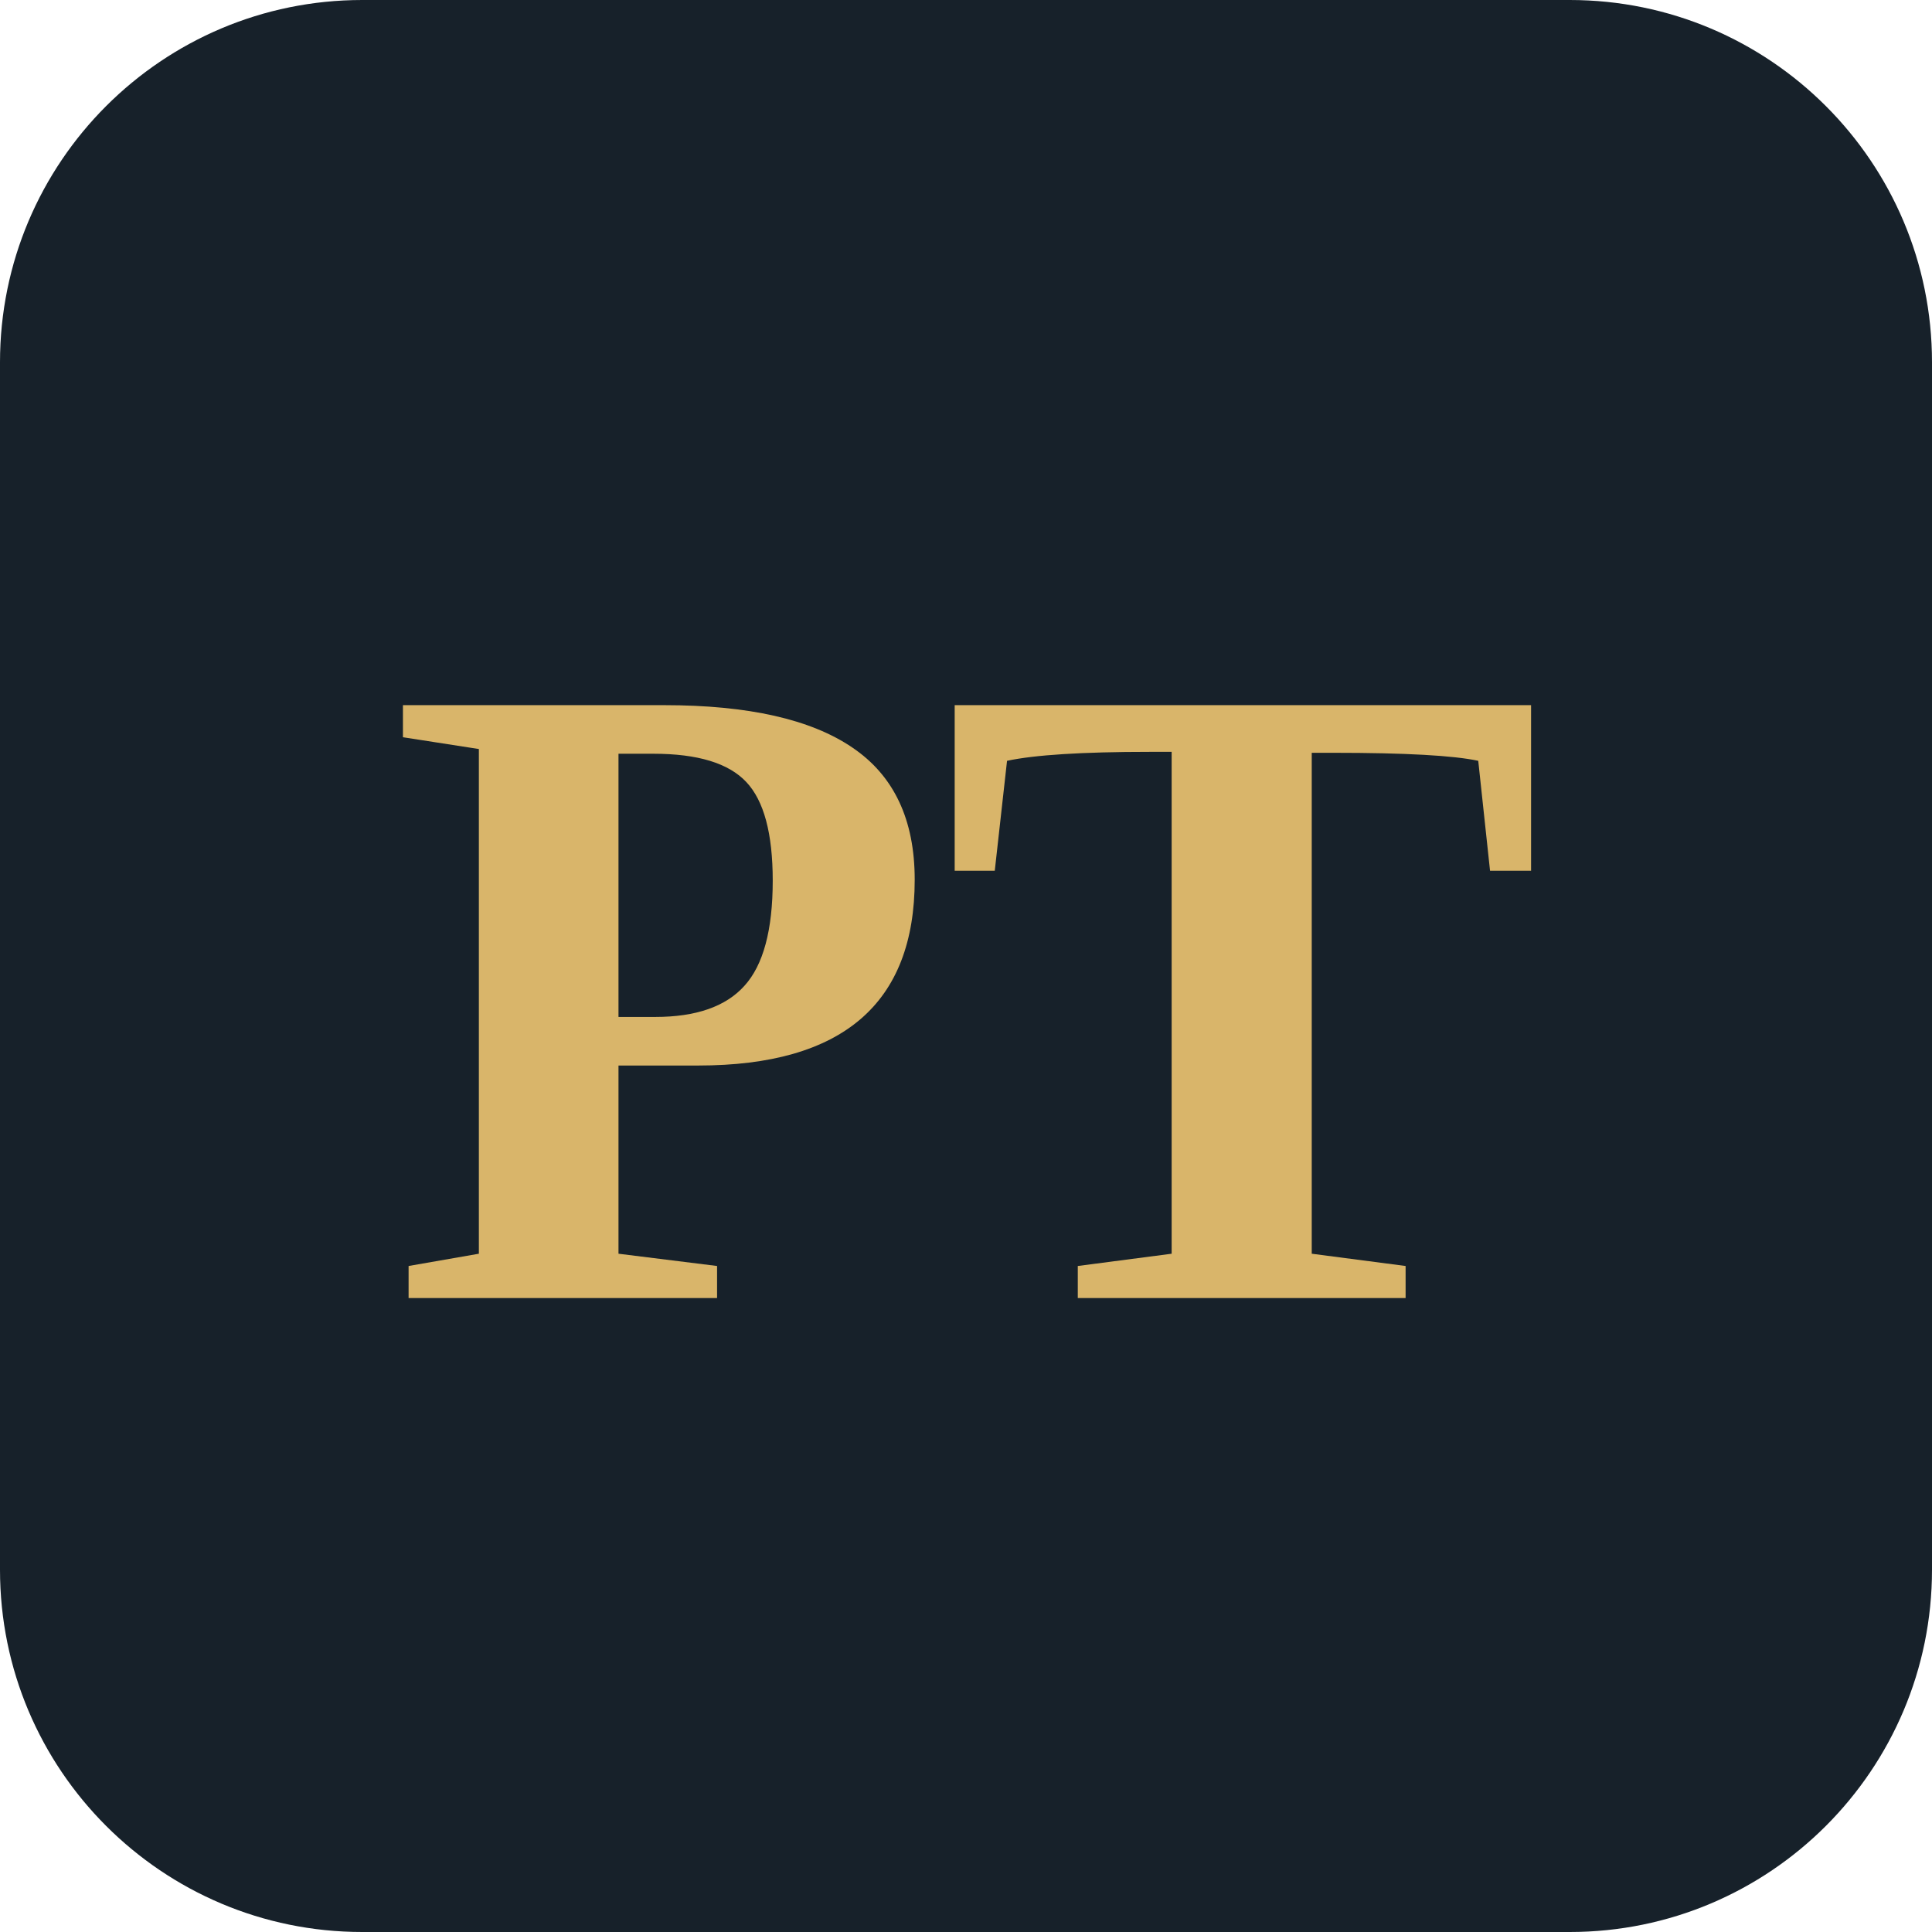
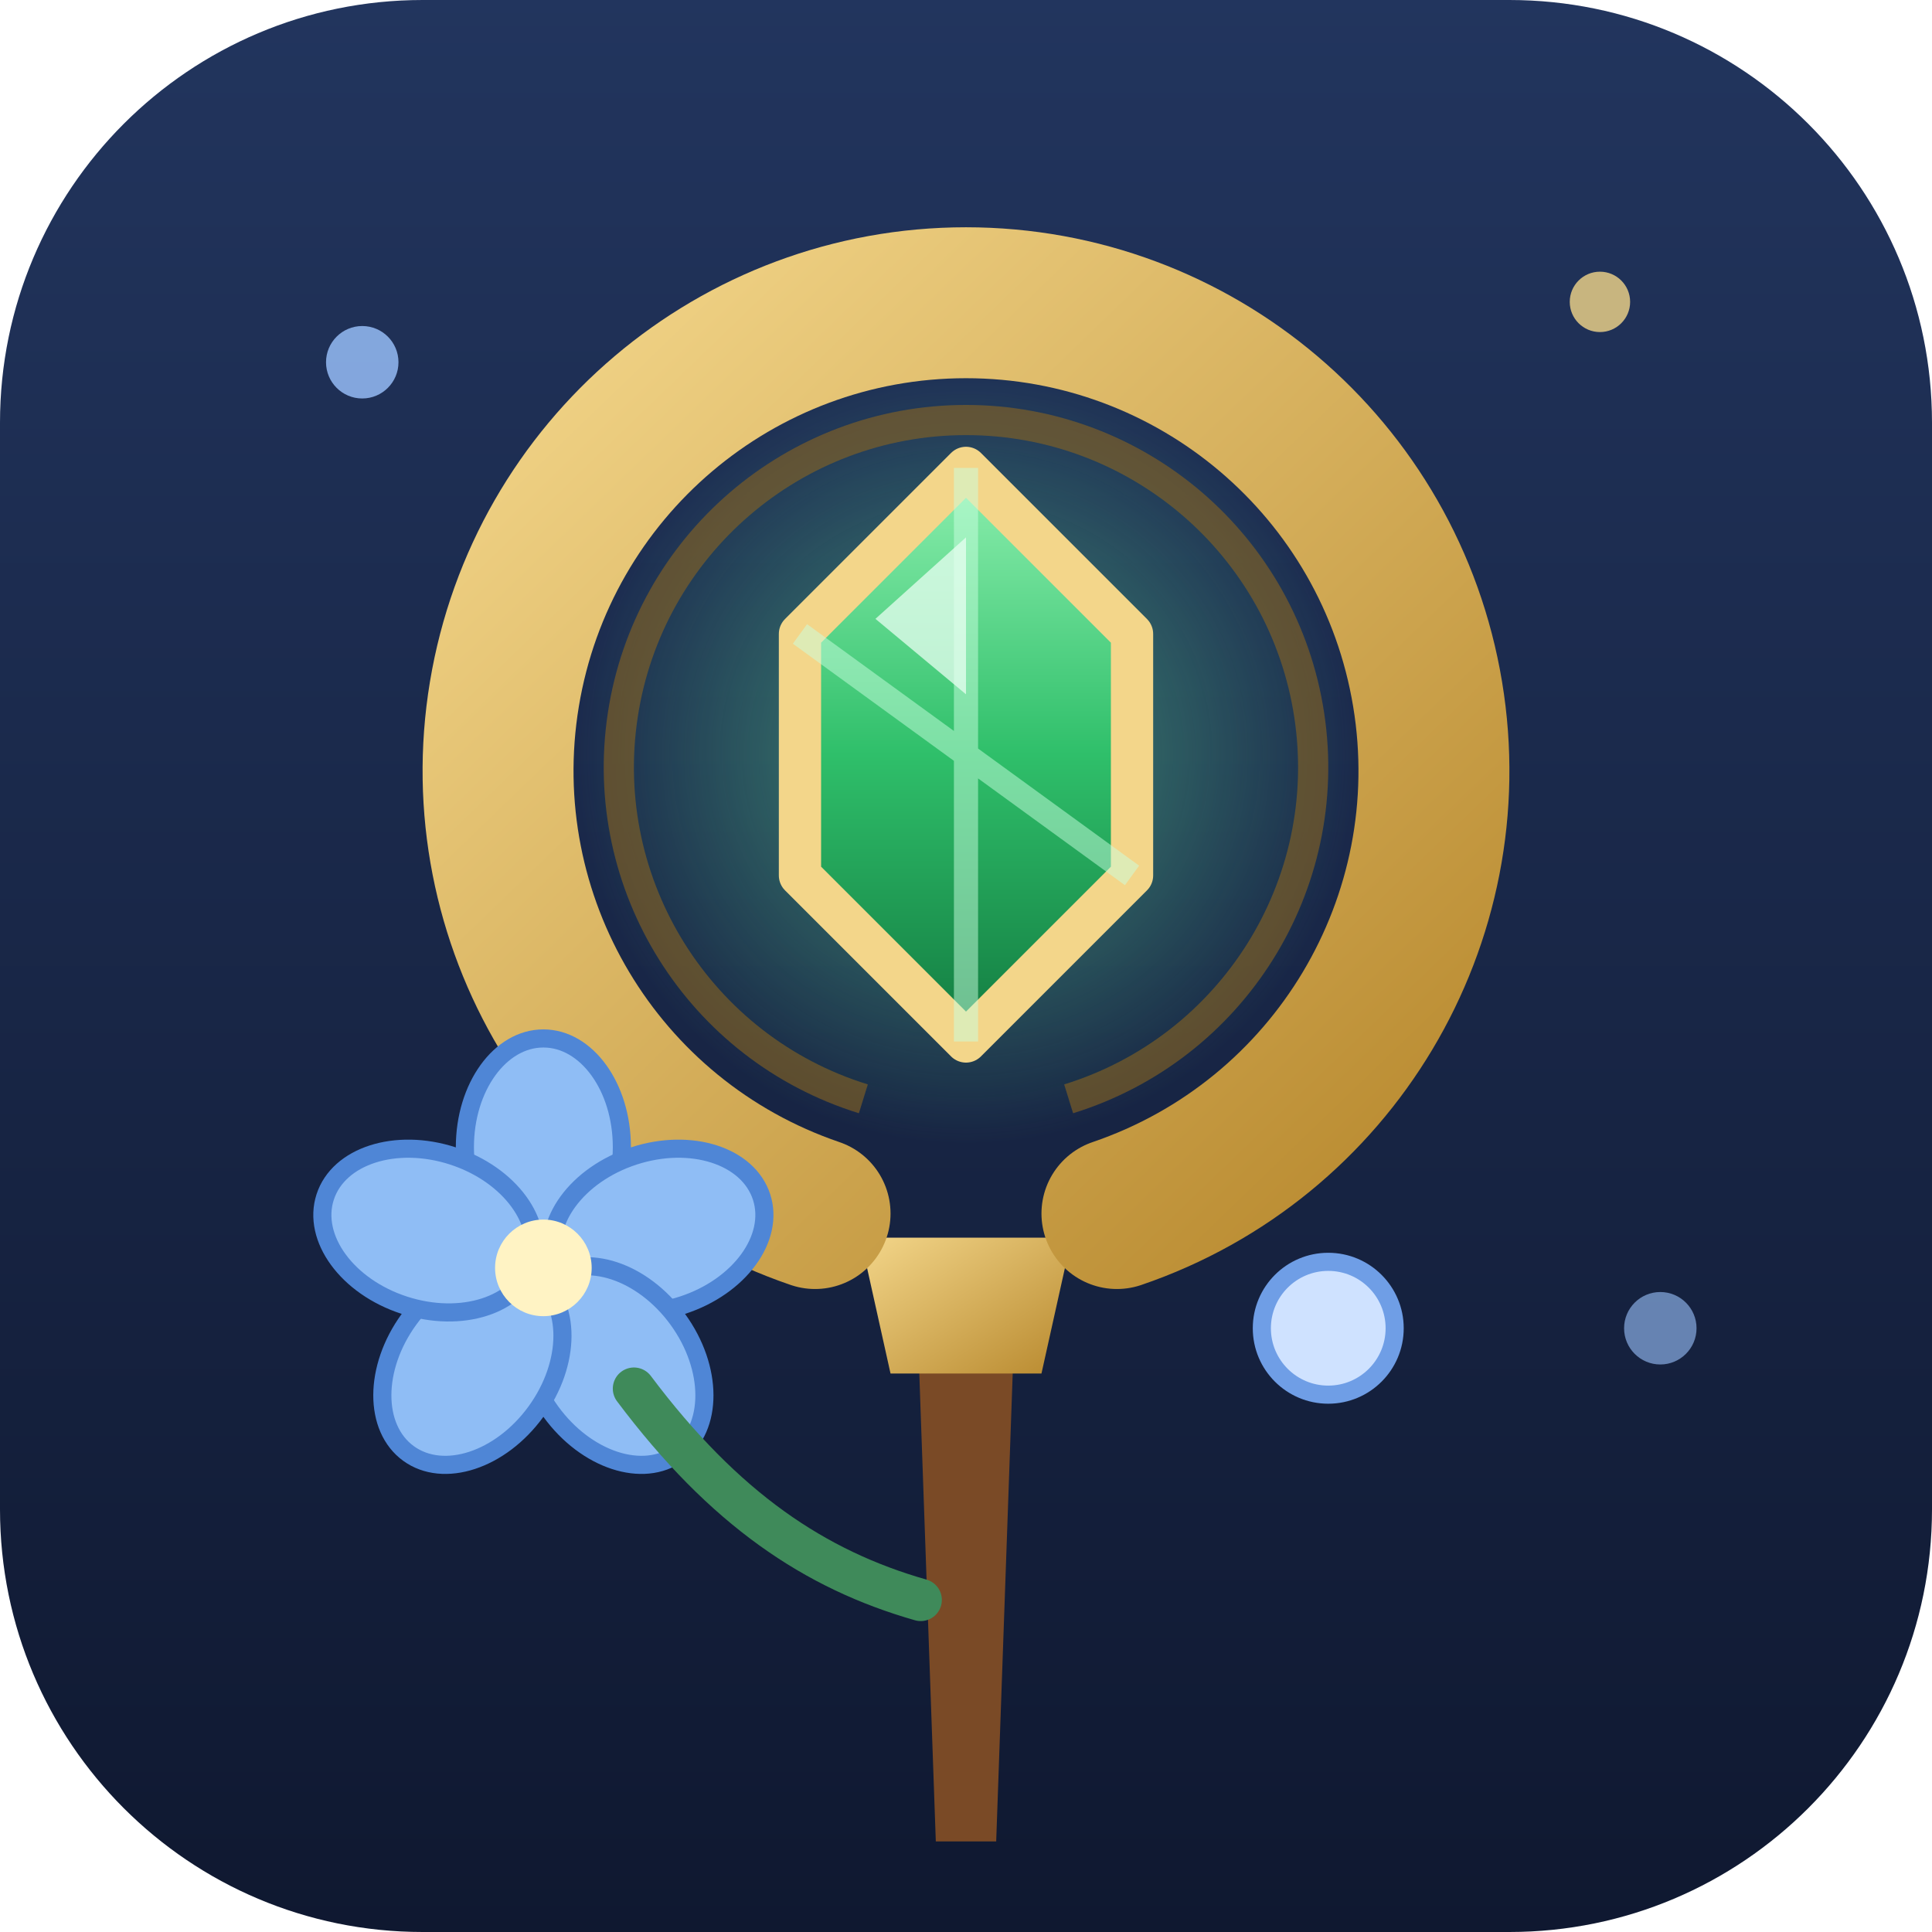
<svg xmlns="http://www.w3.org/2000/svg" viewBox="0 0 64 64">
-   <rect width="64" height="64" rx="12" fill="#17212a" />
-   <text x="32" y="43" text-anchor="middle" font-family="Georgia, 'Times New Roman', serif" font-size="30" font-weight="700" fill="#d9b56a">PT</text>
+   <defs>
+     <linearGradient id="bg" x1="0" y1="0" x2="0" y2="1">
+       <stop offset="0" stop-color="#22355e" />
+       <stop offset="1" stop-color="#0f1830" />
+     </linearGradient>
+     <linearGradient id="gold" x1="0" y1="0" x2="1" y2="1">
+       <stop offset="0" stop-color="#f3d68a" />
+       <stop offset="1" stop-color="#b8892e" />
+     </linearGradient>
+     <linearGradient id="gem" x1="0" y1="0" x2="0" y2="1">
+       <stop offset="0" stop-color="#8ff0b0" />
+       <stop offset=".5" stop-color="#2fbf6a" />
+       <stop offset="1" stop-color="#127a40" />
+     </linearGradient>
+     <radialGradient id="glow">
+       <stop offset="0" stop-color="#5fe39a" stop-opacity=".55" />
+       <stop offset="1" stop-color="#5fe39a" stop-opacity="0" />
+     </radialGradient>
+   </defs>
+   <rect width="64" height="64" rx="14" fill="url(#bg)" />
+   <circle cx="12" cy="12" r="1.2" fill="#9cc4ff" opacity=".8" />
+   <circle cx="53" cy="10" r="1" fill="#f3d68a" opacity=".8" />
+   <circle cx="55" cy="44" r="1.2" fill="#9cc4ff" opacity=".6" />
+   <path d="M30.4 44 H33.6 L33 61 H31 Z" fill="#7a4a26" />
+   <path d="M28.5 41 H35.5 L34.5 45.5 H29.5 Z" fill="url(#gold)" />
+   <circle cx="32" cy="25" r="13" fill="url(#glow)" />
+   <path d="M27 40.2 A15.5 15.5 0 1 1 37 40.2" fill="none" stroke="url(#gold)" stroke-width="5" stroke-linecap="round" />
+   <path d="M28.6 36.4 A11.5 11.5 0 1 1 35.4 36.4" fill="none" stroke="#8a6420" stroke-width="1" opacity=".6" />
+   <path d="M32 15.5 L37.5 21 L37.5 29 L32 34.5 L26.5 29 L26.5 21 Z" fill="url(#gem)" stroke="#f3d68a" stroke-width="1.4" stroke-linejoin="round" />
+   <path d="M32 15.5 L32 34.5 M26.5 21 L37.5 29" stroke="#c9ffe0" stroke-width=".8" opacity=".5" />
+   <path d="M29 20.5 L32 17.8 L32 23 Z" fill="#e8fff1" opacity=".75" />
+   <g transform="translate(18 42)">
+     <g fill="#8fbdf5" stroke="#4f86d6" stroke-width=".6">
+       <ellipse cx="0" cy="-4" rx="2.6" ry="3.6" />
+       <ellipse cx="0" cy="-4" rx="2.6" ry="3.6" transform="rotate(72)" />
+       <ellipse cx="0" cy="-4" rx="2.6" ry="3.6" transform="rotate(144)" />
+       <ellipse cx="0" cy="-4" rx="2.6" ry="3.6" transform="rotate(216)" />
+       <ellipse cx="0" cy="-4" rx="2.6" ry="3.6" transform="rotate(288)" />
+     </g>
+     <circle r="1.6" fill="#fff3c4" />
+   </g>
+   <path d="M21 46 C24 50 27 52 30.5 53" fill="none" stroke="#3f8a5a" stroke-width="1.4" stroke-linecap="round" />
+   <circle cx="44" cy="44" r="2.2" fill="#cfe2ff" stroke="#6f9ee6" stroke-width=".6" />
</svg>
